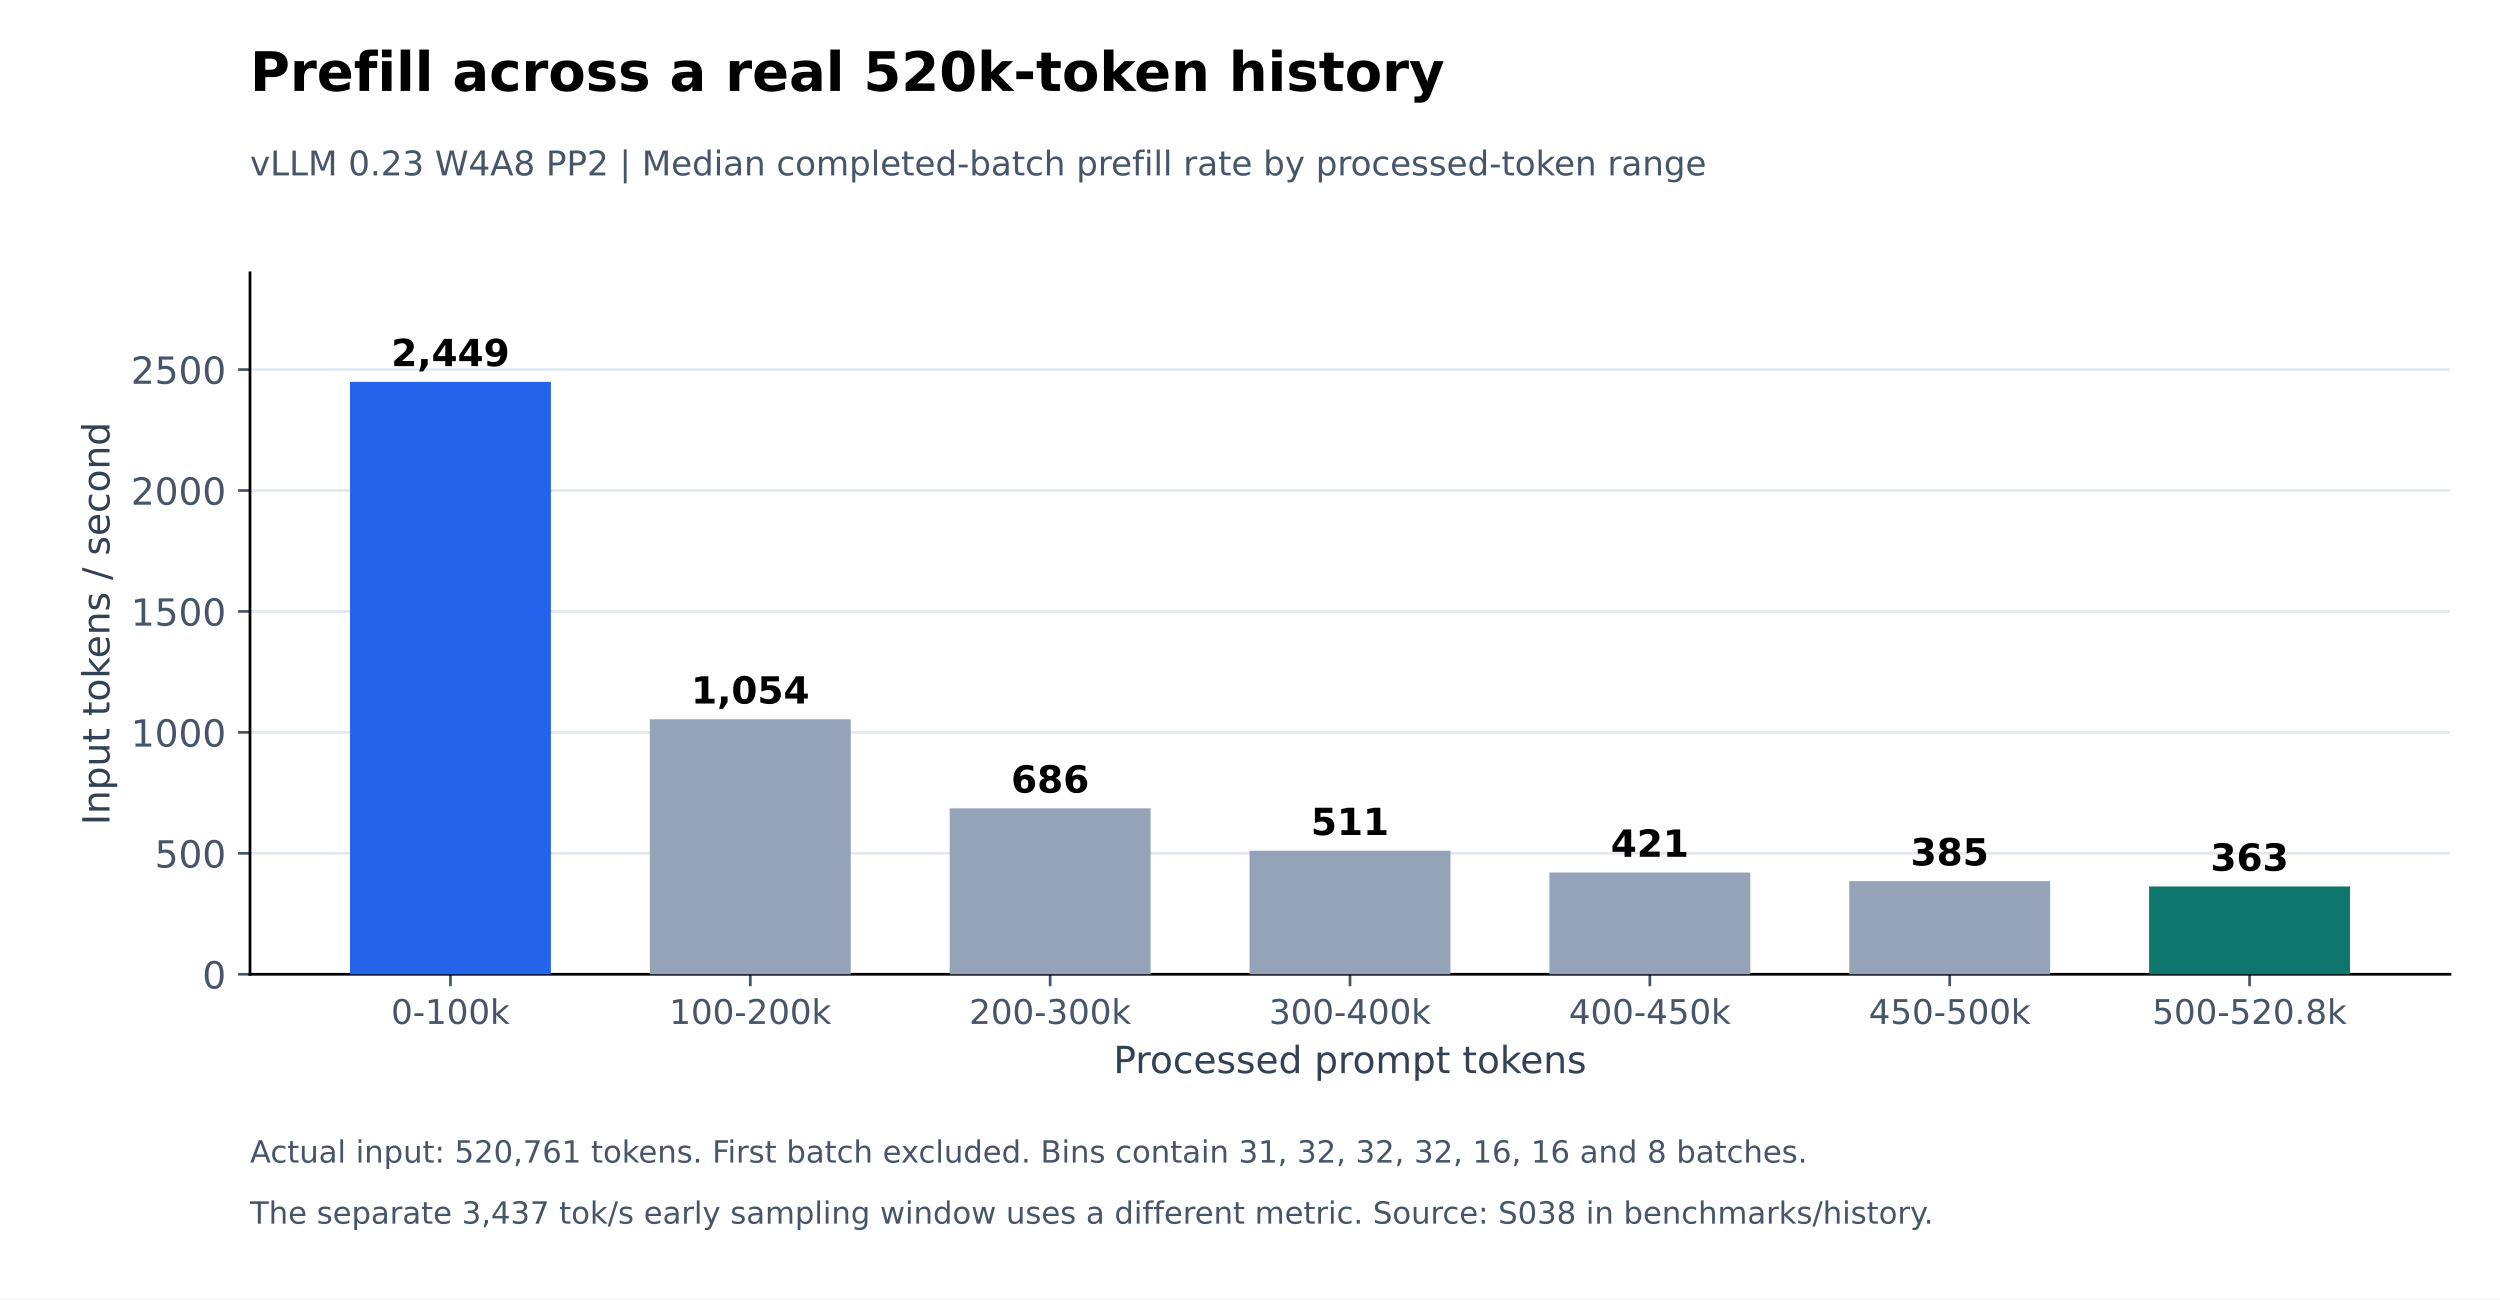
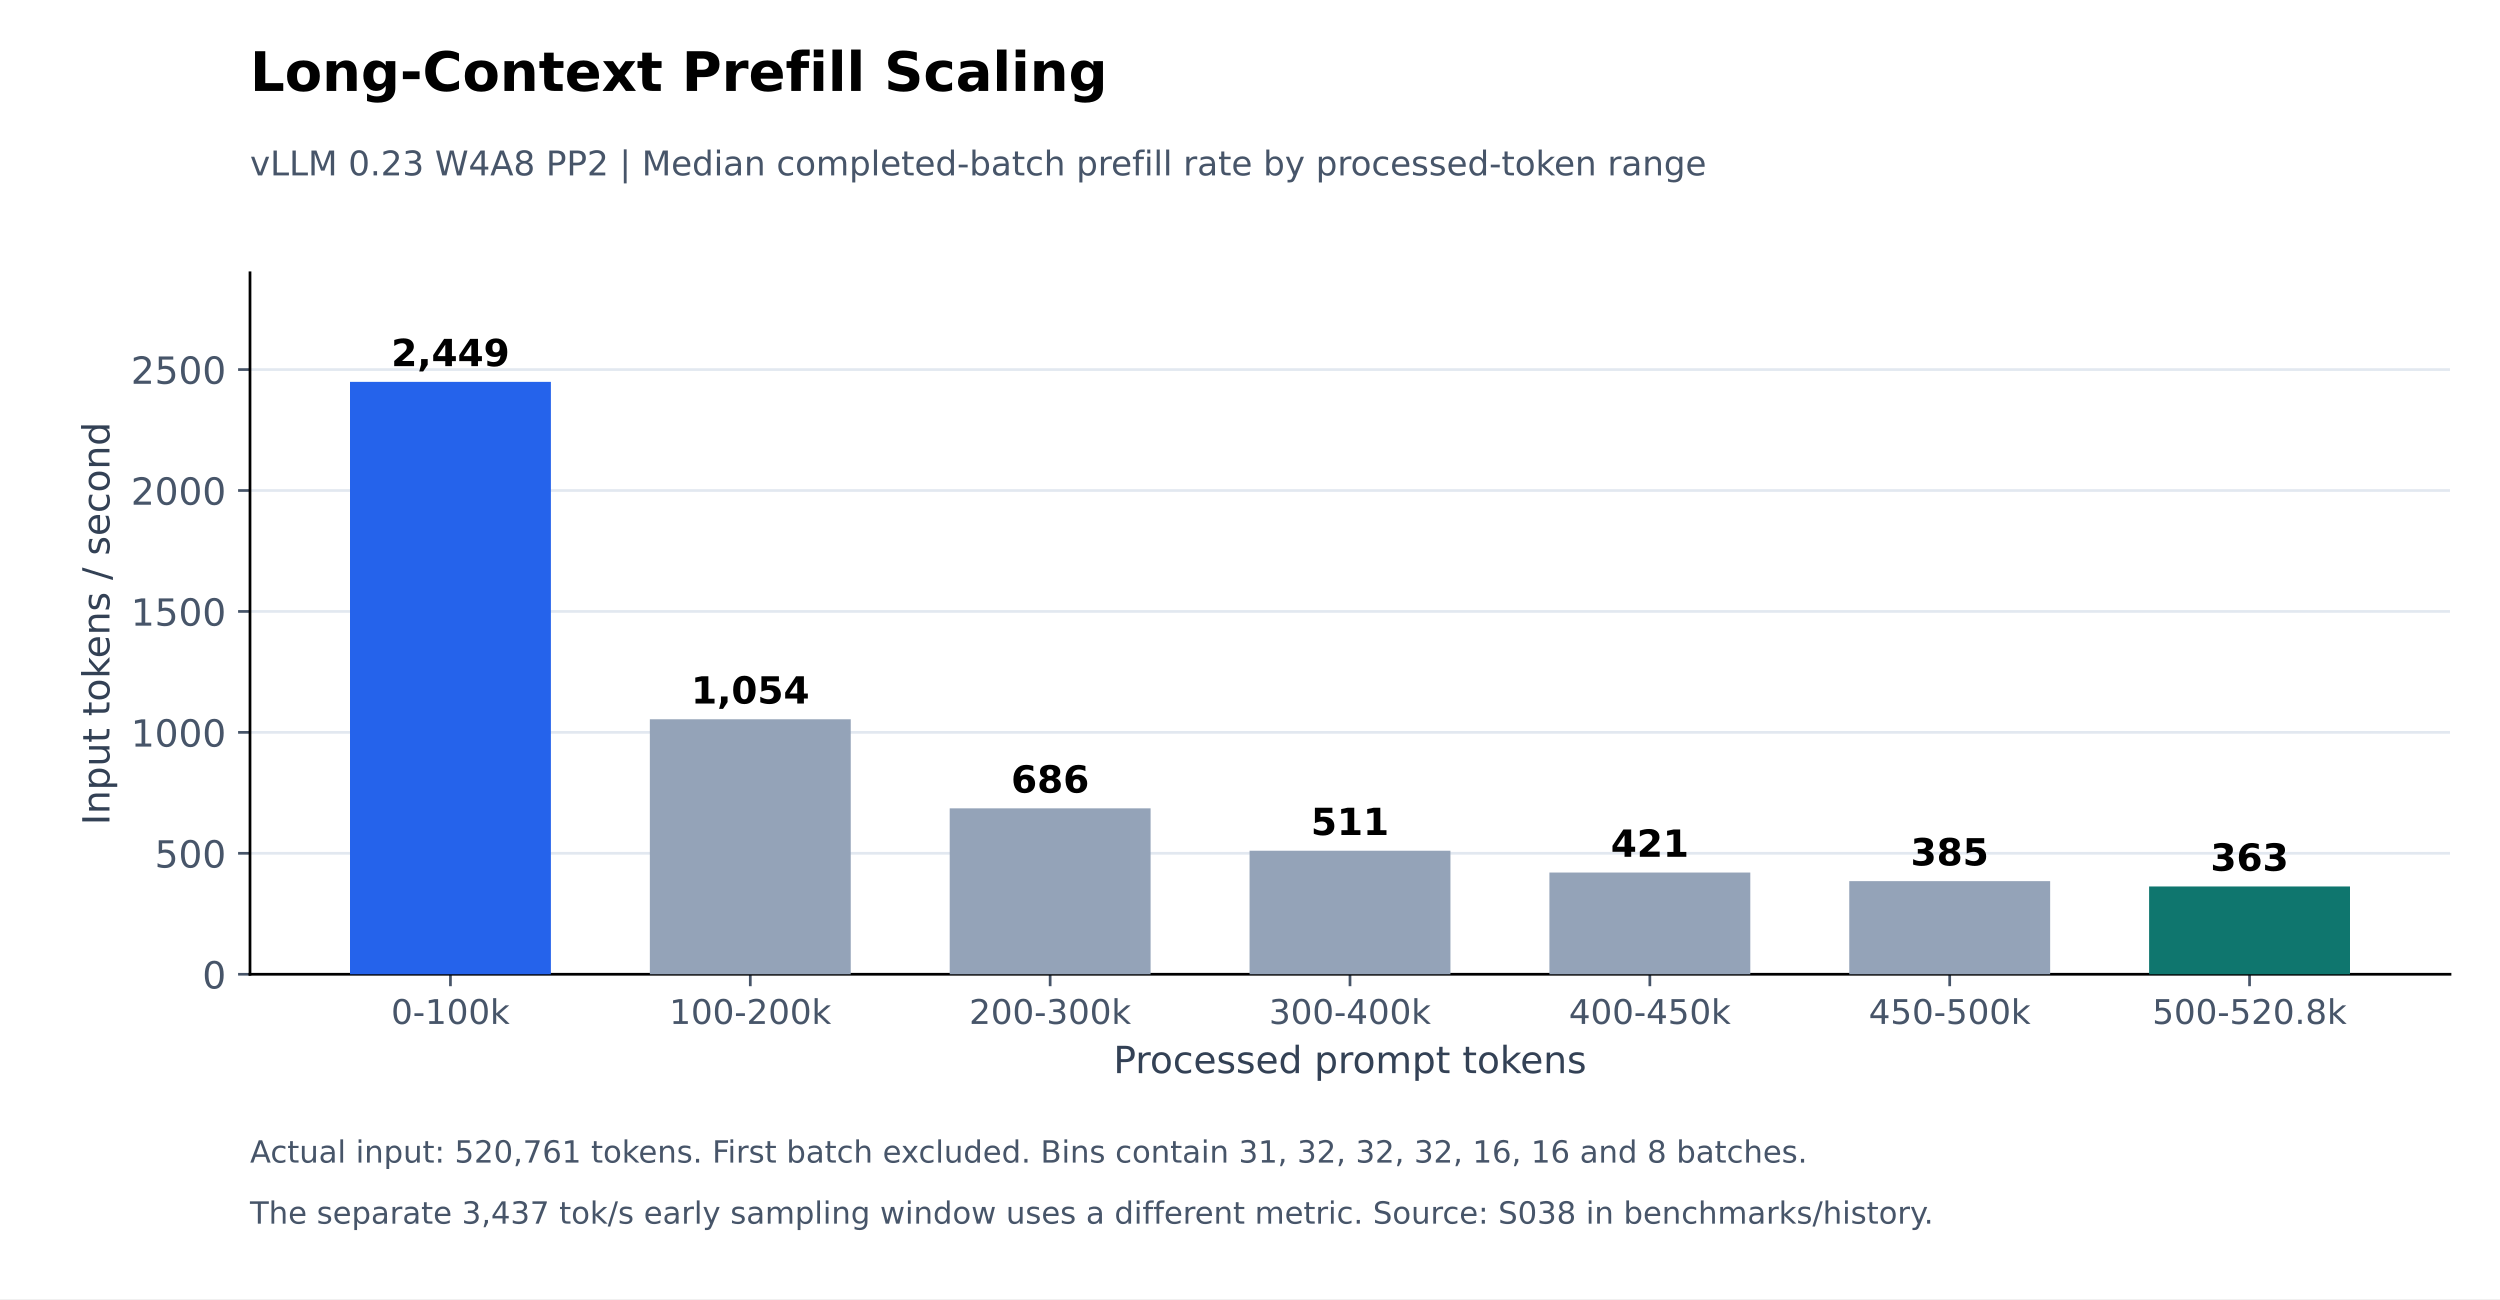
<svg xmlns="http://www.w3.org/2000/svg" xmlns:xlink="http://www.w3.org/1999/xlink" width="734.4pt" height="381.6pt" viewBox="0 0 734.4 381.6" version="1.1">
  <defs>
    <style type="text/css">*{stroke-linejoin: round; stroke-linecap: butt}</style>
  </defs>
  <g id="figure_1">
    <g id="patch_1">
      <path d="M 0 381.6 L 734.4 381.6 L 734.4 0 L 0 0 z " style="fill: #ffffff" />
    </g>
    <g id="axes_1">
      <g id="patch_2">
        <path d="M 73.44 286.2 L 719.712 286.2 L 719.712 80.136 L 73.44 80.136 z " style="fill: #ffffff" />
      </g>
      <g id="matplotlib.axis_1">
        <g id="xtick_1">
          <g id="line2d_1">
            <defs>
-               <path id="m34dc74706e" d="M 0 0 L 0 3.5 " style="stroke: #475569; stroke-width: 0.8" />
+               <path id="m1d07a4b256" d="M 0 0 L 0 3.5 " style="stroke: #475569; stroke-width: 0.8" />
            </defs>
            <g>
-               <use xlink:href="#m34dc74706e" x="132.324" y="286.2" style="fill: #475569; stroke: #475569; stroke-width: 0.8" />
+               <use xlink:href="#m1d07a4b256" x="132.324" y="286.2" style="fill: #475569; stroke: #475569; stroke-width: 0.8" />
            </g>
          </g>
          <g id="text_1">
            <text style="fill: #475569; font: 10px 'DejaVu Sans'; text-anchor: middle" x="132.324" y="300.798" transform="rotate(-0 132.3241 300.7984)">0-100k</text>
          </g>
        </g>
        <g id="xtick_2">
          <g id="line2d_2">
            <g>
-               <use xlink:href="#m34dc74706e" x="220.408" y="286.2" style="fill: #475569; stroke: #475569; stroke-width: 0.8" />
+               <use xlink:href="#m1d07a4b256" x="220.408" y="286.2" style="fill: #475569; stroke: #475569; stroke-width: 0.8" />
            </g>
          </g>
          <g id="text_2">
            <text style="fill: #475569; font: 10px 'DejaVu Sans'; text-anchor: middle" x="220.408" y="300.798" transform="rotate(-0 220.4081 300.7984)">100-200k</text>
          </g>
        </g>
        <g id="xtick_3">
          <g id="line2d_3">
            <g>
-               <use xlink:href="#m34dc74706e" x="308.492" y="286.2" style="fill: #475569; stroke: #475569; stroke-width: 0.8" />
+               <use xlink:href="#m1d07a4b256" x="308.492" y="286.2" style="fill: #475569; stroke: #475569; stroke-width: 0.8" />
            </g>
          </g>
          <g id="text_3">
            <text style="fill: #475569; font: 10px 'DejaVu Sans'; text-anchor: middle" x="308.492" y="300.798" transform="rotate(-0 308.492 300.7984)">200-300k</text>
          </g>
        </g>
        <g id="xtick_4">
          <g id="line2d_4">
            <g>
-               <use xlink:href="#m34dc74706e" x="396.576" y="286.2" style="fill: #475569; stroke: #475569; stroke-width: 0.8" />
+               <use xlink:href="#m1d07a4b256" x="396.576" y="286.2" style="fill: #475569; stroke: #475569; stroke-width: 0.8" />
            </g>
          </g>
          <g id="text_4">
            <text style="fill: #475569; font: 10px 'DejaVu Sans'; text-anchor: middle" x="396.576" y="300.798" transform="rotate(-0 396.576 300.7984)">300-400k</text>
          </g>
        </g>
        <g id="xtick_5">
          <g id="line2d_5">
            <g>
-               <use xlink:href="#m34dc74706e" x="484.66" y="286.2" style="fill: #475569; stroke: #475569; stroke-width: 0.8" />
+               <use xlink:href="#m1d07a4b256" x="484.66" y="286.2" style="fill: #475569; stroke: #475569; stroke-width: 0.8" />
            </g>
          </g>
          <g id="text_5">
            <text style="fill: #475569; font: 10px 'DejaVu Sans'; text-anchor: middle" x="484.66" y="300.798" transform="rotate(-0 484.66 300.7984)">400-450k</text>
          </g>
        </g>
        <g id="xtick_6">
          <g id="line2d_6">
            <g>
-               <use xlink:href="#m34dc74706e" x="572.744" y="286.2" style="fill: #475569; stroke: #475569; stroke-width: 0.8" />
+               <use xlink:href="#m1d07a4b256" x="572.744" y="286.2" style="fill: #475569; stroke: #475569; stroke-width: 0.8" />
            </g>
          </g>
          <g id="text_6">
            <text style="fill: #475569; font: 10px 'DejaVu Sans'; text-anchor: middle" x="572.744" y="300.798" transform="rotate(-0 572.7439 300.7984)">450-500k</text>
          </g>
        </g>
        <g id="xtick_7">
          <g id="line2d_7">
            <g>
-               <use xlink:href="#m34dc74706e" x="660.828" y="286.2" style="fill: #475569; stroke: #475569; stroke-width: 0.8" />
+               <use xlink:href="#m1d07a4b256" x="660.828" y="286.2" style="fill: #475569; stroke: #475569; stroke-width: 0.8" />
            </g>
          </g>
          <g id="text_7">
            <text style="fill: #475569; font: 10px 'DejaVu Sans'; text-anchor: middle" x="660.828" y="300.798" transform="rotate(-0 660.8279 300.7984)">500-520.8k</text>
          </g>
        </g>
        <g id="text_8">
          <text style="fill: #334155; font: 11px 'DejaVu Sans'; text-anchor: middle" x="396.576" y="315.236" transform="rotate(-0 396.576 315.2364)">Processed prompt tokens</text>
        </g>
      </g>
      <g id="matplotlib.axis_2">
        <g id="ytick_1">
          <g id="line2d_8">
-             <path d="M 73.44 286.2 L 719.712 286.2 " clip-path="url(#pfd70586519)" style="fill: none; stroke: #e2e8f0; stroke-width: 0.8; stroke-linecap: square" />
+             <path d="M 73.44 286.2 L 719.712 286.2 " clip-path="url(#p023d3e1a9f)" style="fill: none; stroke: #e2e8f0; stroke-width: 0.8; stroke-linecap: square" />
          </g>
          <g id="line2d_9">
            <defs>
-               <path id="me52bfdcd51" d="M 0 0 L -3.5 0 " style="stroke: #475569; stroke-width: 0.8" />
+               <path id="mfabf8c038f" d="M 0 0 L -3.5 0 " style="stroke: #475569; stroke-width: 0.8" />
            </defs>
            <g>
-               <use xlink:href="#me52bfdcd51" x="73.44" y="286.2" style="fill: #475569; stroke: #475569; stroke-width: 0.8" />
+               <use xlink:href="#mfabf8c038f" x="73.44" y="286.2" style="fill: #475569; stroke: #475569; stroke-width: 0.8" />
            </g>
          </g>
          <g id="text_9">
            <text style="fill: #475569; font: 11px 'DejaVu Sans'; text-anchor: end" x="66.44" y="290.379" transform="rotate(-0 66.44 290.3791)">0</text>
          </g>
        </g>
        <g id="ytick_2">
          <g id="line2d_10">
-             <path d="M 73.44 250.672 L 719.712 250.672 " clip-path="url(#pfd70586519)" style="fill: none; stroke: #e2e8f0; stroke-width: 0.8; stroke-linecap: square" />
+             <path d="M 73.44 250.672 L 719.712 250.672 " clip-path="url(#p023d3e1a9f)" style="fill: none; stroke: #e2e8f0; stroke-width: 0.8; stroke-linecap: square" />
          </g>
          <g id="line2d_11">
            <g>
-               <use xlink:href="#me52bfdcd51" x="73.44" y="250.672" style="fill: #475569; stroke: #475569; stroke-width: 0.8" />
+               <use xlink:href="#mfabf8c038f" x="73.44" y="250.672" style="fill: #475569; stroke: #475569; stroke-width: 0.8" />
            </g>
          </g>
          <g id="text_10">
            <text style="fill: #475569; font: 11px 'DejaVu Sans'; text-anchor: end" x="66.44" y="254.851" transform="rotate(-0 66.44 254.8509)">500</text>
          </g>
        </g>
        <g id="ytick_3">
          <g id="line2d_12">
-             <path d="M 73.44 215.143 L 719.712 215.143 " clip-path="url(#pfd70586519)" style="fill: none; stroke: #e2e8f0; stroke-width: 0.8; stroke-linecap: square" />
+             <path d="M 73.44 215.143 L 719.712 215.143 " clip-path="url(#p023d3e1a9f)" style="fill: none; stroke: #e2e8f0; stroke-width: 0.8; stroke-linecap: square" />
          </g>
          <g id="line2d_13">
            <g>
-               <use xlink:href="#me52bfdcd51" x="73.44" y="215.143" style="fill: #475569; stroke: #475569; stroke-width: 0.8" />
+               <use xlink:href="#mfabf8c038f" x="73.44" y="215.143" style="fill: #475569; stroke: #475569; stroke-width: 0.8" />
            </g>
          </g>
          <g id="text_11">
            <text style="fill: #475569; font: 11px 'DejaVu Sans'; text-anchor: end" x="66.44" y="219.323" transform="rotate(-0 66.44 219.3226)">1000</text>
          </g>
        </g>
        <g id="ytick_4">
          <g id="line2d_14">
-             <path d="M 73.44 179.615 L 719.712 179.615 " clip-path="url(#pfd70586519)" style="fill: none; stroke: #e2e8f0; stroke-width: 0.8; stroke-linecap: square" />
+             <path d="M 73.44 179.615 L 719.712 179.615 " clip-path="url(#p023d3e1a9f)" style="fill: none; stroke: #e2e8f0; stroke-width: 0.8; stroke-linecap: square" />
          </g>
          <g id="line2d_15">
            <g>
-               <use xlink:href="#me52bfdcd51" x="73.44" y="179.615" style="fill: #475569; stroke: #475569; stroke-width: 0.8" />
+               <use xlink:href="#mfabf8c038f" x="73.44" y="179.615" style="fill: #475569; stroke: #475569; stroke-width: 0.8" />
            </g>
          </g>
          <g id="text_12">
            <text style="fill: #475569; font: 11px 'DejaVu Sans'; text-anchor: end" x="66.44" y="183.794" transform="rotate(-0 66.44 183.7943)">1500</text>
          </g>
        </g>
        <g id="ytick_5">
          <g id="line2d_16">
-             <path d="M 73.44 144.087 L 719.712 144.087 " clip-path="url(#pfd70586519)" style="fill: none; stroke: #e2e8f0; stroke-width: 0.8; stroke-linecap: square" />
+             <path d="M 73.44 144.087 L 719.712 144.087 " clip-path="url(#p023d3e1a9f)" style="fill: none; stroke: #e2e8f0; stroke-width: 0.8; stroke-linecap: square" />
          </g>
          <g id="line2d_17">
            <g>
-               <use xlink:href="#me52bfdcd51" x="73.44" y="144.087" style="fill: #475569; stroke: #475569; stroke-width: 0.8" />
+               <use xlink:href="#mfabf8c038f" x="73.44" y="144.087" style="fill: #475569; stroke: #475569; stroke-width: 0.8" />
            </g>
          </g>
          <g id="text_13">
            <text style="fill: #475569; font: 11px 'DejaVu Sans'; text-anchor: end" x="66.44" y="148.266" transform="rotate(-0 66.44 148.266)">2000</text>
          </g>
        </g>
        <g id="ytick_6">
          <g id="line2d_18">
-             <path d="M 73.44 108.559 L 719.712 108.559 " clip-path="url(#pfd70586519)" style="fill: none; stroke: #e2e8f0; stroke-width: 0.8; stroke-linecap: square" />
+             <path d="M 73.44 108.559 L 719.712 108.559 " clip-path="url(#p023d3e1a9f)" style="fill: none; stroke: #e2e8f0; stroke-width: 0.8; stroke-linecap: square" />
          </g>
          <g id="line2d_19">
            <g>
-               <use xlink:href="#me52bfdcd51" x="73.44" y="108.559" style="fill: #475569; stroke: #475569; stroke-width: 0.8" />
+               <use xlink:href="#mfabf8c038f" x="73.44" y="108.559" style="fill: #475569; stroke: #475569; stroke-width: 0.8" />
            </g>
          </g>
          <g id="text_14">
            <text style="fill: #475569; font: 11px 'DejaVu Sans'; text-anchor: end" x="66.44" y="112.738" transform="rotate(-0 66.44 112.7378)">2500</text>
          </g>
        </g>
        <g id="text_15">
          <text style="fill: #334155; font: 11px 'DejaVu Sans'; text-anchor: middle" x="32.157" y="183.168" transform="rotate(-90 32.15734 183.168)">Input tokens / second</text>
        </g>
      </g>
      <g id="patch_3">
        <path d="M 73.44 286.2 L 73.44 80.136 " style="fill: none; stroke: #000000; stroke-width: 0.8; stroke-linejoin: miter; stroke-linecap: square" />
      </g>
      <g id="patch_4">
        <path d="M 73.44 286.2 L 719.712 286.2 " style="fill: none; stroke: #000000; stroke-width: 0.8; stroke-linejoin: miter; stroke-linecap: square" />
      </g>
      <g id="patch_5">
-         <path d="M 102.816 286.2 L 161.832 286.2 L 161.832 112.182 L 102.816 112.182 z " clip-path="url(#pfd70586519)" style="fill: #2563eb" />
+         <path d="M 102.816 286.2 L 161.832 286.2 L 161.832 112.182 L 102.816 112.182 z " clip-path="url(#p023d3e1a9f)" style="fill: #2563eb" />
      </g>
      <g id="patch_6">
-         <path d="M 190.9 286.2 L 249.916 286.2 L 249.916 211.293 L 190.9 211.293 z " clip-path="url(#pfd70586519)" style="fill: #94a3b8" />
+         <path d="M 190.9 286.2 L 249.916 286.2 L 249.916 211.293 L 190.9 211.293 z " clip-path="url(#p023d3e1a9f)" style="fill: #94a3b8" />
      </g>
      <g id="patch_7">
-         <path d="M 278.984 286.2 L 338 286.2 L 338 237.457 L 278.984 237.457 z " clip-path="url(#pfd70586519)" style="fill: #94a3b8" />
+         <path d="M 278.984 286.2 L 338 286.2 L 338 237.457 L 278.984 237.457 z " clip-path="url(#p023d3e1a9f)" style="fill: #94a3b8" />
      </g>
      <g id="patch_8">
-         <path d="M 367.068 286.2 L 426.084 286.2 L 426.084 249.915 L 367.068 249.915 z " clip-path="url(#pfd70586519)" style="fill: #94a3b8" />
+         <path d="M 367.068 286.2 L 426.084 286.2 L 426.084 249.915 L 367.068 249.915 z " clip-path="url(#p023d3e1a9f)" style="fill: #94a3b8" />
      </g>
      <g id="patch_9">
-         <path d="M 455.152 286.2 L 514.168 286.2 L 514.168 256.308 L 455.152 256.308 z " clip-path="url(#pfd70586519)" style="fill: #94a3b8" />
+         <path d="M 455.152 286.2 L 514.168 286.2 L 514.168 256.308 L 455.152 256.308 z " clip-path="url(#p023d3e1a9f)" style="fill: #94a3b8" />
      </g>
      <g id="patch_10">
-         <path d="M 543.236 286.2 L 602.252 286.2 L 602.252 258.841 L 543.236 258.841 z " clip-path="url(#pfd70586519)" style="fill: #94a3b8" />
+         <path d="M 543.236 286.2 L 602.252 286.2 L 602.252 258.841 L 543.236 258.841 z " clip-path="url(#p023d3e1a9f)" style="fill: #94a3b8" />
      </g>
      <g id="patch_11">
-         <path d="M 631.32 286.2 L 690.336 286.2 L 690.336 260.405 L 631.32 260.405 z " clip-path="url(#pfd70586519)" style="fill: #0f766e" />
+         <path d="M 631.32 286.2 L 690.336 286.2 L 690.336 260.405 L 631.32 260.405 z " clip-path="url(#p023d3e1a9f)" style="fill: #0f766e" />
      </g>
      <g id="text_16">
        <text style="font: 700 11px 'DejaVu Sans'; text-anchor: middle" x="132.324" y="107.563" transform="rotate(-0 132.3241 107.563)">2,449</text>
      </g>
      <g id="text_17">
        <text style="font: 700 11px 'DejaVu Sans'; text-anchor: middle" x="220.408" y="206.674" transform="rotate(-0 220.4081 206.6743)">1,054</text>
      </g>
      <g id="text_18">
        <text style="font: 700 11px 'DejaVu Sans'; text-anchor: middle" x="308.492" y="232.839" transform="rotate(-0 308.492 232.8385)">686</text>
      </g>
      <g id="text_19">
        <text style="font: 700 11px 'DejaVu Sans'; text-anchor: middle" x="396.576" y="245.296" transform="rotate(-0 396.576 245.2963)">511</text>
      </g>
      <g id="text_20">
        <text style="font: 700 11px 'DejaVu Sans'; text-anchor: middle" x="484.66" y="251.689" transform="rotate(-0 484.66 251.6892)">421</text>
      </g>
      <g id="text_21">
        <text style="font: 700 11px 'DejaVu Sans'; text-anchor: middle" x="572.744" y="254.222" transform="rotate(-0 572.7439 254.2221)">385</text>
      </g>
      <g id="text_22">
        <text style="font: 700 11px 'DejaVu Sans'; text-anchor: middle" x="660.828" y="255.786" transform="rotate(-0 660.8279 255.786)">363</text>
      </g>
    </g>
    <g id="text_23">
-       <text style="font: 700 16px 'DejaVu Sans'; text-anchor: start" x="73.44" y="26.712" transform="rotate(-0 73.44 26.712)">Prefill across a real 520k-token history</text>
+       <text style="font: 700 16px 'DejaVu Sans'; text-anchor: start" x="73.44" y="26.712" transform="rotate(-0 73.44 26.712)">Long-Context Prefill Scaling</text>
    </g>
    <g id="text_24">
      <text style="fill: #475569; font: 10px 'DejaVu Sans'; text-anchor: start" x="73.44" y="51.516" transform="rotate(-0 73.44 51.516)">vLLM 0.23 W4A8 PP2 | Median completed-batch prefill rate by processed-token range</text>
    </g>
    <g id="text_25">
      <text style="fill: #475569; font: 9px 'DejaVu Sans'; text-anchor: start" x="73.44" y="341.532" transform="rotate(-0 73.44 341.532)">Actual input: 520,761 tokens. First batch excluded. Bins contain 31, 32, 32, 32, 16, 16 and 8 batches.</text>
    </g>
    <g id="text_26">
      <text style="fill: #475569; font: 9px 'DejaVu Sans'; text-anchor: start" x="73.44" y="359.467" transform="rotate(-0 73.44 359.4672)">The separate 3,437 tok/s early sampling window uses a different metric. Source: S038 in benchmarks/history.</text>
    </g>
  </g>
  <defs>
-     <clipPath id="pfd70586519">
+     <clipPath id="p023d3e1a9f">
      <rect x="73.44" y="80.136" width="646.272" height="206.064" />
    </clipPath>
  </defs>
</svg>
